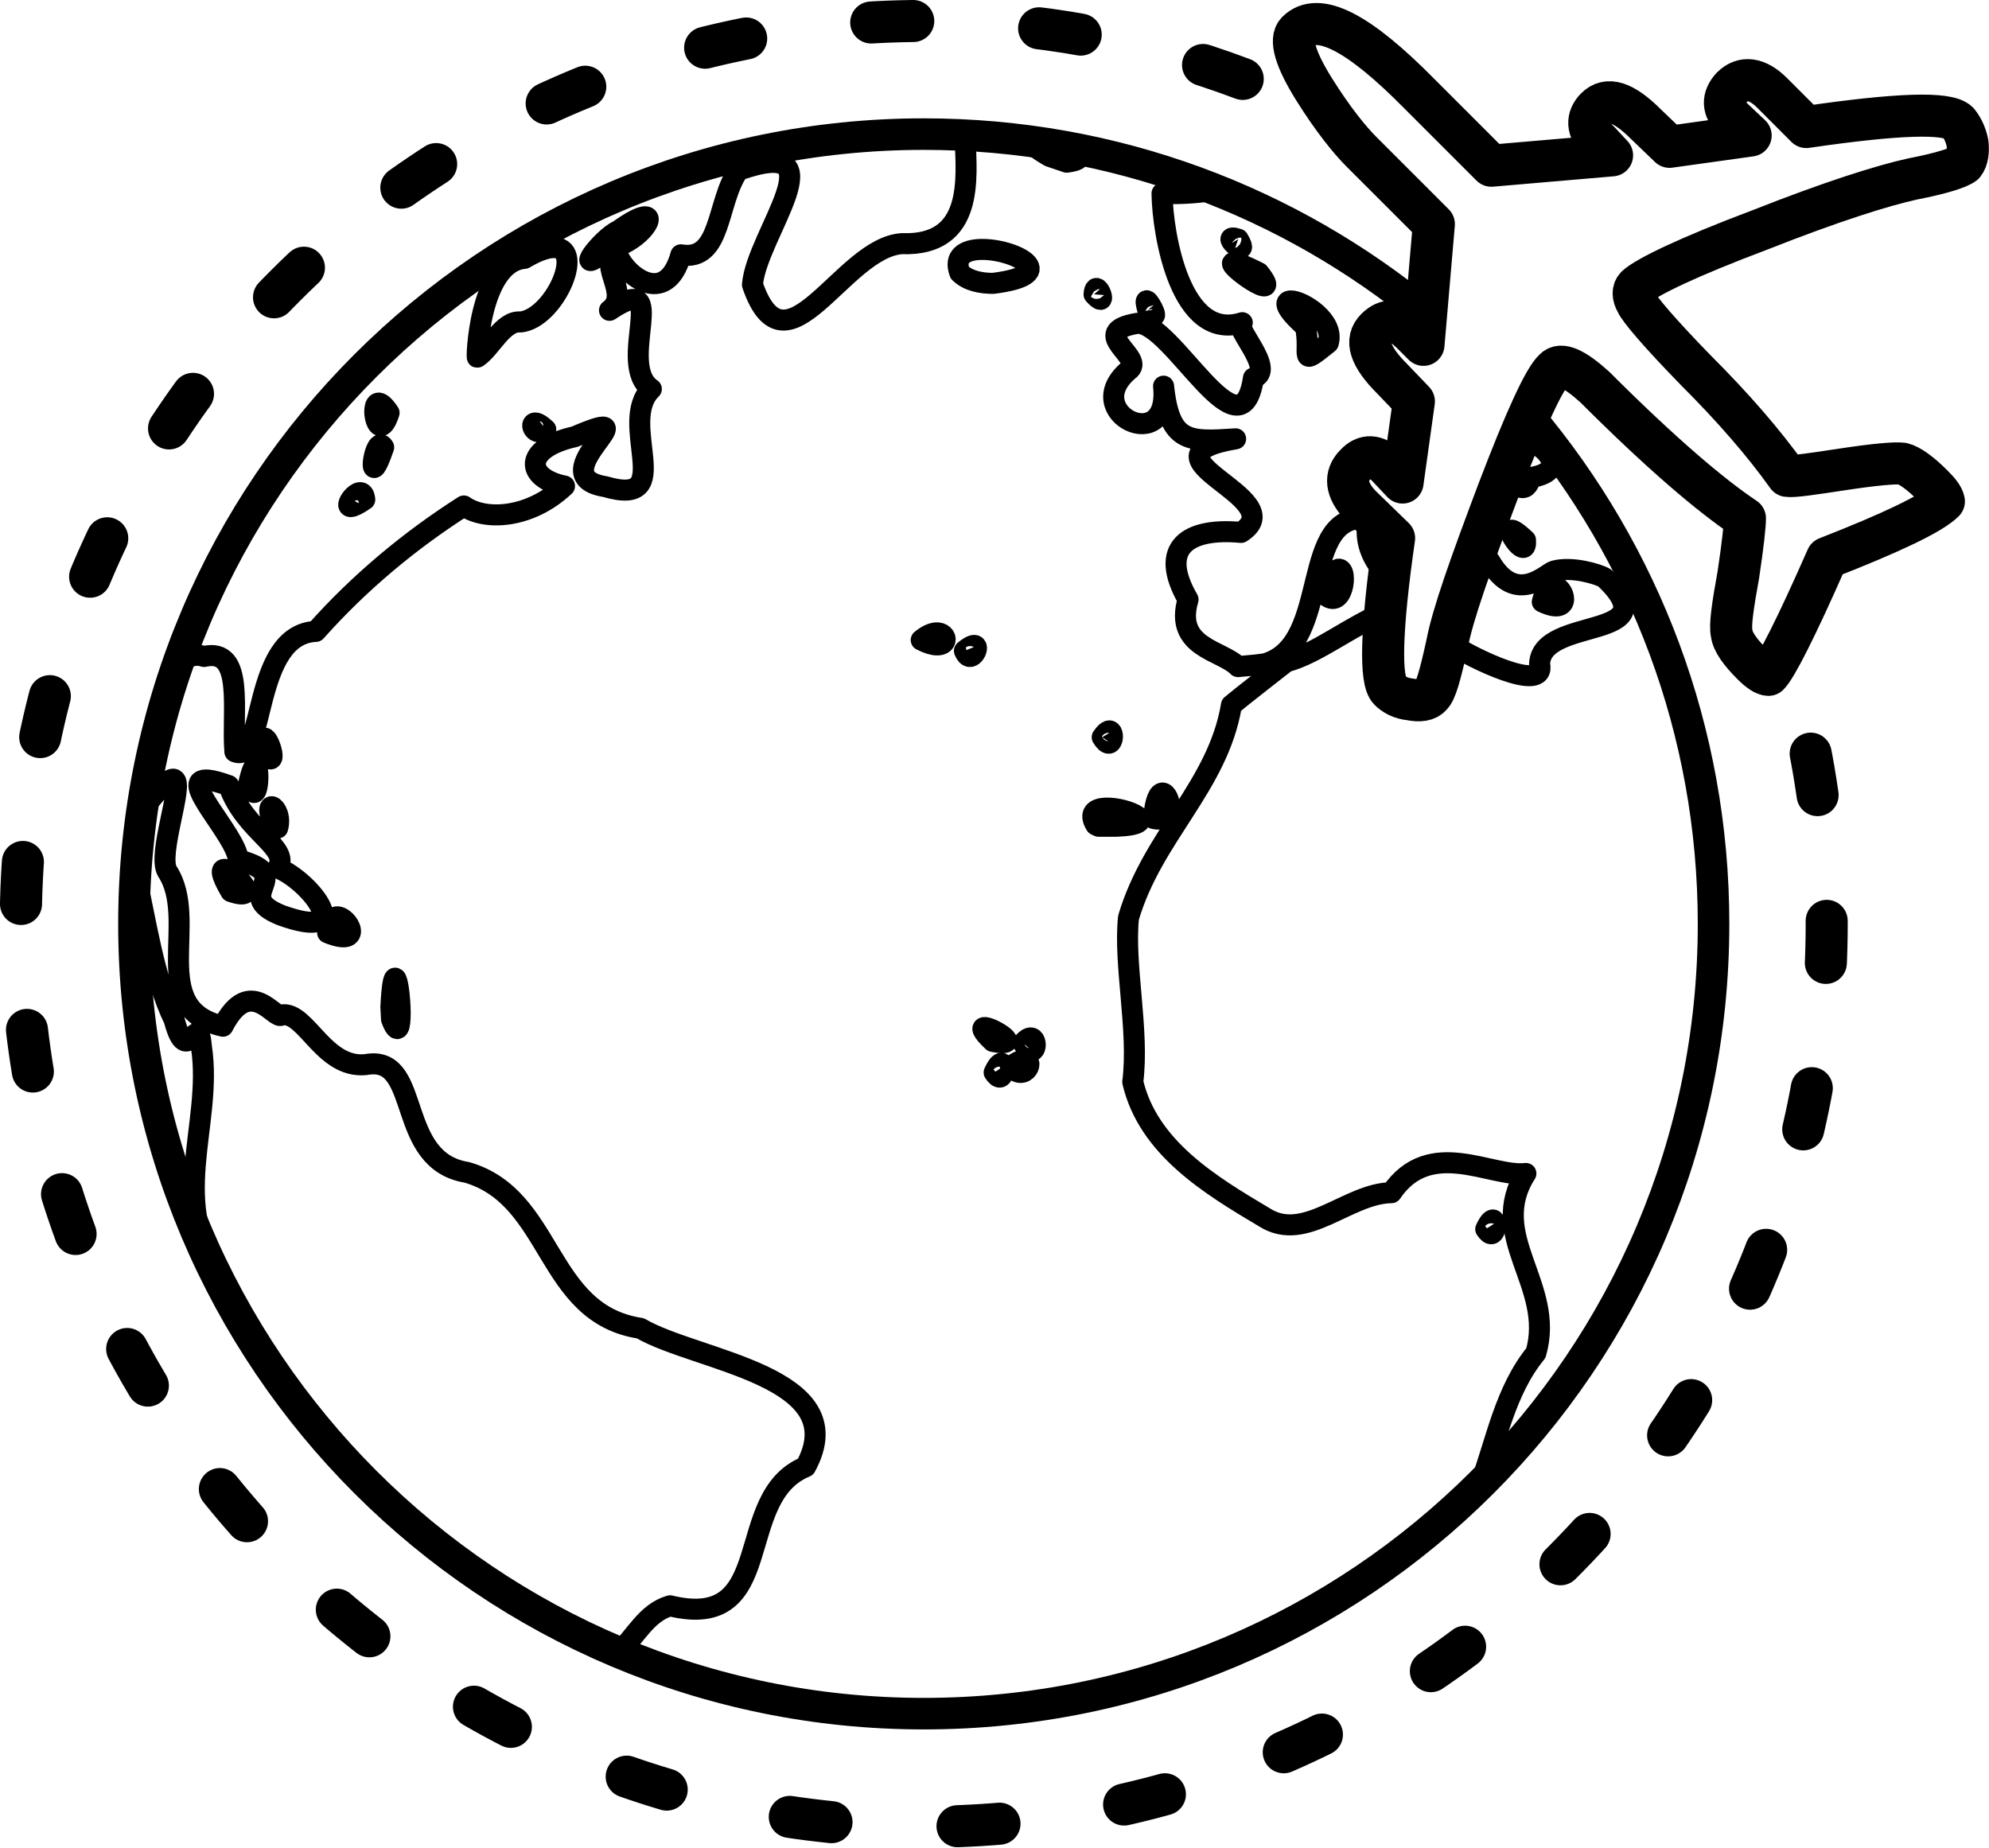
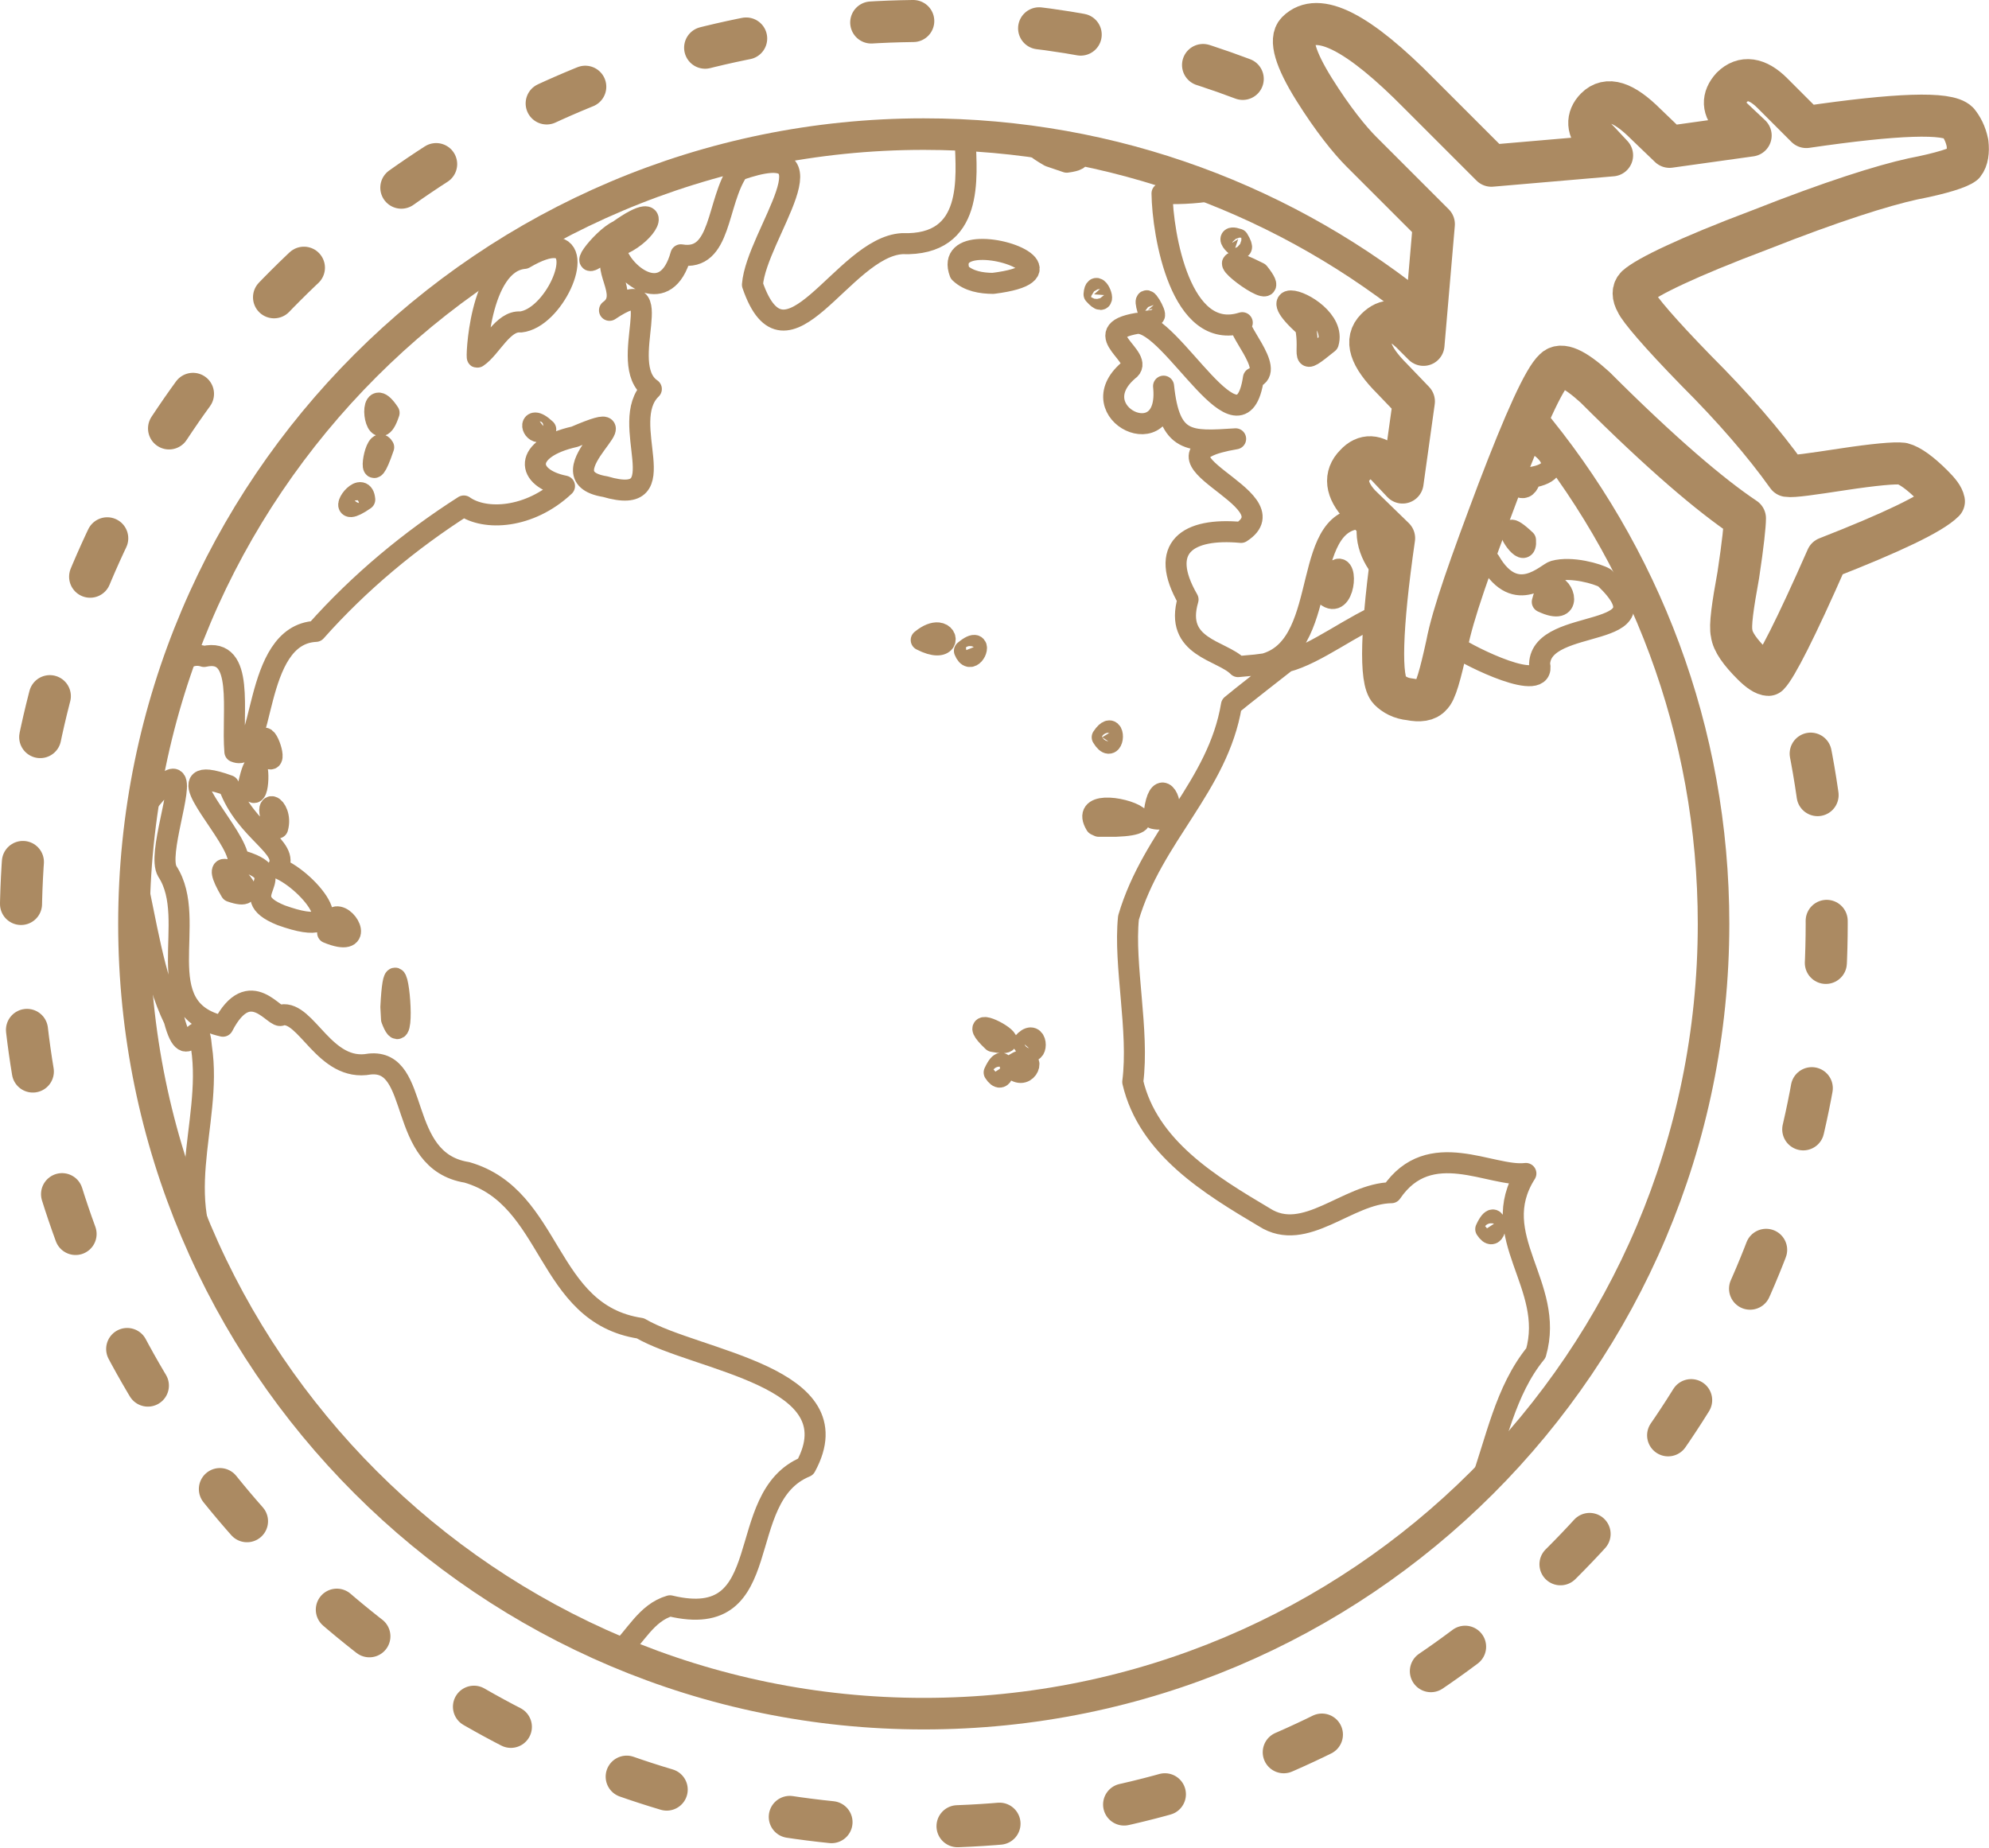
<svg xmlns="http://www.w3.org/2000/svg" width="945.816" height="878.476" viewBox="0 0 118.227 109.809" aria-hidden="true" role="img" class="iconify iconify--gis" preserveAspectRatio="xMidYMid" version="1.1" id="svg1">
  <defs id="defs1" />
-   <path d="M 84.774,18.691 C 76.654,11.992 66.246,7.972 54.911,7.972 c -25.892,0 -46.949,21.037 -46.949,46.949 0,25.912 21.061,46.949 46.949,46.949 25.889,0 46.938,-20.959 46.943,-46.942 0.002,-11.508 -4.127,-22.034 -10.978,-30.189" fill="#000000" id="path3" style="fill:none;fill-opacity:1;stroke:#000000;stroke-width:1.875;stroke-linecap:round;stroke-linejoin:round;stroke-dasharray:none;stroke-opacity:1" />
-   <path id="path2" style="fill:none;fill-opacity:1;stroke:#000000;stroke-width:1.25;stroke-linecap:round;stroke-linejoin:round;stroke-dasharray:none;stroke-opacity:1;paint-order:stroke fill markers" d="m 10.464,39.631 c 0.487,-0.54 1.048,-0.811 1.664,-0.607 2.444,-0.556 1.632,3.284 1.834,5.664 1.843,0.79 0.98,-6.975 4.81,-7.155 2.607,-2.935 5.631,-5.434 8.799,-7.455 1.237,0.882 3.897,0.775 5.983,-1.183 -2.325,-0.467 -2.491,-2.24 0.615,-2.937 4.942,-2.125 -2.23,2.327 1.805,2.97 4.379,1.29 0.666,-3.809 2.742,-5.803 -2.174,-1.48 1.315,-7.234 -2.487,-4.678 1.315,-0.94 -0.731,-2.704 0.444,-3.392 0.485,1.359 2.93,3.228 3.798,0.092 2.444,0.417 2.101,-3.122 3.42,-5.026 6.196,-2.183 1.067,3.823 0.835,6.803 1.993,5.81 5.356,-2.24 8.9,-2.44 4.307,0.147 3.815,-3.971 3.748,-6.175 C 56.453,8.13 55.523,8.016 54.591,7.93 m 6.775,0.48 c -0.092,0.119 0.153,0.388 1.016,0.883 L 63.405,9.641 C 64.688,9.482 64.136,9.043 63.288,8.717 m 9.037,2.547 c -0.808,0.182 -2.038,0.282 -3.254,0.234 0.03,2.411 1.1,8.853 4.77,7.684 -0.652,0.143 2.072,2.839 0.664,3.291 -0.749,5.038 -4.835,-3.362 -6.908,-3.252 -3.1,0.523 0.588,2.056 -0.53,2.806 -2.933,2.519 2.538,5.163 2.096,0.929 0.359,3.413 1.516,3.308 4.283,3.13 -6.321,1.068 3.519,3.517 0.324,5.563 -3.167,-0.292 -4.942,0.89 -3.152,3.99 -0.841,2.871 1.997,2.996 2.971,3.988 l 1.062,-0.097 0.688,-0.09 c -0.027,-0.004 -0.056,0.002 -0.082,-0.002 3.947,-1.215 1.906,-9.114 6.113,-8.598 -0.415,1.439 0.443,2.817 1.195,3.44 0.068,-0.564 0.147,-1.166 0.235,-1.8 -0.022,-0.038 -0.034,-0.067 -0.058,-0.106 -0.319,-0.403 -0.33,-0.604 -0.165,-0.665 l -1.729,-1.681 c -0.841,-0.897 -0.952,-1.738 -0.28,-2.41 0.561,-0.617 1.234,-0.562 1.849,0.055 l 0.952,1.01 0.673,-4.821 -1.29,-1.345 c -1.345,-1.345 -1.625,-2.298 -0.952,-2.97 0.617,-0.617 1.234,-0.561 1.962,0.113 l 0.007,-0.002 0.841,0.841 0.159,-1.846 M 38.289,12.89 c 0.792,-0.097 -0.458,1.624 -2.168,1.908 -2.28,1.901 -0.337,-0.668 0.635,-1.086 0.777,-0.556 1.269,-0.79 1.533,-0.822 z m 34.97,1.258 c 0.069,-0.006 0.177,0.013 0.34,0.068 0.734,1.216 -0.815,-0.031 -0.34,-0.068 z m -40.253,0.572 c 1.753,0.127 -0.115,4.218 -2.063,4.42 -1.044,-0.097 -1.757,1.55 -2.564,2.088 -0.079,0.36 0.064,-5.636 2.791,-5.868 0.834,-0.489 1.431,-0.67 1.836,-0.64 z m 25.238,0.109 c -0.894,0.037 -1.558,0.415 -1.193,1.387 0.522,0.503 1.283,0.625 1.976,0.629 4.27,-0.53 1.184,-2.098 -0.783,-2.015 z m 15.125,0.781 v 9.77e-4 c 0.189,0.017 0.633,0.185 1.457,0.601 1.664,2.099 -2.277,-0.676 -1.457,-0.602 z m -8.223,1.542 c -0.054,0.023 -0.099,0.125 -0.115,0.345 0.783,0.879 0.351,-0.449 0.115,-0.345 z m 3.024,0.726 c -0.064,-0.017 -0.07,0.122 0.058,0.56 0.842,0.958 0.132,-0.508 -0.058,-0.56 z m 8.56,0.01 c 0.688,-0.003 2.614,1.194 2.224,2.5 -1.858,1.502 -0.997,0.699 -1.36,-0.965 -1.244,-1.101 -1.276,-1.533 -0.864,-1.535 z m -54.199,6.074 c 0.136,0.016 0.33,0.179 0.596,0.58 -0.664,2.038 -1.184,-0.649 -0.596,-0.58 z m 68.35,0.747 c -0.194,0.437 -0.395,0.898 -0.617,1.435 1.134,-0.157 3.382,1.833 0.717,2.243 -0.268,1.071 -0.924,0.554 -1.487,-0.307 -0.155,0.396 -0.293,0.73 -0.458,1.164 -0.537,1.427 -0.988,2.655 -1.397,3.794 0.189,-0.15 0.47,-0.096 0.91,0.313 1.564,2.725 3.398,0.697 3.824,0.595 1.036,-0.289 2.599,0.166 3.01,0.409 3.965,3.786 -3.756,2.216 -3.869,5.111 0.419,1.853 -4.24,-0.495 -4.937,-1 -0.125,-0.336 -0.26,-0.629 -0.404,-0.887 -0.066,0.268 -0.122,0.517 -0.165,0.746 -0.393,1.794 -0.673,2.803 -0.952,3.028 -0.224,0.28 -0.673,0.337 -1.234,0.224 -0.561,-0.056 -0.952,-0.28 -1.234,-0.561 -0.384,-0.384 -0.471,-1.952 -0.24,-4.628 -1.93,0.737 -4.081,2.483 -5.891,2.95 -0.117,0.091 -2.929,2.285 -3.259,2.576 -0.803,4.825 -4.68,7.758 -6.12,12.639 -0.289,2.821 0.646,6.721 0.254,9.764 0.912,3.902 4.604,6.136 7.822,8.046 2.423,1.56 4.947,-1.428 7.553,-1.462 2.28,-3.353 5.931,-0.895 7.992,-1.143 -2.376,3.741 1.766,6.631 0.594,10.676 -1.838,2.248 -2.354,5.235 -3.338,7.918 M 31.816,25.144 c 0.123,0.001 0.326,0.1 0.623,0.38 -0.649,0.49 -0.993,-0.385 -0.623,-0.38 z m -9.213,1.299 c 0.065,-0.015 0.133,0.024 0.203,0.144 -0.933,2.746 -0.658,-0.043 -0.203,-0.144 z m -1.15,2.845 c 0.114,0.023 0.203,0.14 0.228,0.41 -1.687,1.173 -0.722,-0.51 -0.228,-0.41 z m 68.378,2.234 c 0.086,-0.037 0.334,0.102 0.846,0.584 0.091,1.222 -1.106,-0.474 -0.846,-0.584 z M 79.558,33.836 c -0.208,0.032 -0.526,0.394 -0.96,1.352 1.209,1.411 1.58,-1.446 0.96,-1.352 z m 7.719,0.22 c -0.293,0.84 -0.543,1.6 -0.745,2.266 0.616,0.089 0.607,-1.246 0.745,-2.266 z m 5.017,0.788 c -0.225,0.029 -0.462,0.283 -0.62,0.937 1.881,0.897 1.298,-1.025 0.621,-0.937 z m -36.538,2.779 c -0.244,-0.021 -0.584,0.081 -0.998,0.424 1.594,0.824 1.729,-0.359 0.997,-0.423 z m 2.205,0.752 c -0.099,-0.037 -0.298,0.032 -0.635,0.315 0.347,0.868 0.933,-0.203 0.635,-0.315 z m 7.939,5.078 c -0.096,0.023 -0.222,0.131 -0.384,0.373 0.615,1.017 0.8,-0.473 0.385,-0.373 z m -50.166,0.428 c -0.092,10e-4 -0.146,0.229 -0.092,0.879 0.976,1.161 0.366,-0.882 0.092,-0.879 z m -0.543,1.65 c -0.091,-0.015 -0.228,0.256 -0.41,1.063 0.55,1.601 0.685,-1.016 0.41,-1.063 z m 21.528,52.743 c 1.061,-0.965 1.68,-2.403 3.108,-2.815 6.48,1.567 3.658,-6.452 8.06,-8.266 2.948,-5.404 -6.464,-6.264 -9.824,-8.231 -5.683,-0.86 -5.15,-7.775 -10.31,-9.27 -4.225,-0.674 -2.692,-6.764 -5.79,-6.438 -2.674,0.497 -3.735,-3.183 -5.225,-2.92 -0.36,0.38 -1.866,-2.47 -3.486,0.67 -4.575,-1.013 -1.374,-6.266 -3.307,-9.207 -0.6,-1.01 0.985,-5.148 0.42,-5.461 l -9.76e-4,9.77e-4 c -0.188,-0.105 -0.615,0.216 -1.441,1.22 -0.13,-0.23 -0.218,-0.543 -0.272,-0.91 m -0.631,5.206 c 0.667,2.885 1.096,6.235 2.332,8.77 0.818,3.108 1.421,-0.805 1.625,1.645 0.694,4.626 -2.126,9.392 1.345,13.828 1.65,4.473 5.273,7.607 7.81,11.502 M 12.398,46.375 c -1.941,-0.201 1.631,3.228 1.772,4.738 3.595,0.97 -0.503,2.068 2.537,3.293 4.577,1.648 1.748,-2.033 -0.193,-2.808 0.761,-1.223 -1.931,-2.125 -2.92,-4.899 -0.529,-0.193 -0.918,-0.295 -1.196,-0.323 z m 56.703,0.766 c 1.71e-4,0 3.17e-4,2.44e-4 4.88e-4,2.44e-4 1.62e-4,0 3.26e-4,-2.44e-4 4.88e-4,-2.44e-4 z m 4.88e-4,2.44e-4 c -0.207,5.93e-4 -0.434,0.38 -0.53,1.513 1.341,0.323 0.984,-1.511 0.53,-1.513 z m -52.926,0.816 c -0.026,-0.008 -0.054,-0.004 -0.077,0.01 -0.104,0.067 -0.11,0.393 0.18,1.104 l 0.227,0.15 c 0.187,-0.664 -0.131,-1.213 -0.33,-1.264 z m 49.506,0.084 c -0.588,0.034 -0.967,0.301 -0.549,0.996 l 0.175,0.082 h 0.999 c 2.967,-0.098 0.667,-1.152 -0.625,-1.078 z m -52.29,3.645 c -0.263,-0.056 -0.3,0.249 0.33,1.312 1.924,0.668 0.25,-1.191 -0.33,-1.312 z m 6.596,2.818 c -0.24,0.03 -0.454,0.286 -0.512,0.947 2.204,0.901 1.233,-1.037 0.512,-0.947 z m 3.51,3.645 c -0.097,-0.039 -0.198,0.399 -0.264,1.714 l 0.039,0.725 c 0.781,2.084 0.517,-2.325 0.225,-2.439 z m 35.076,2.935 c -0.249,-0.026 -0.252,0.167 0.44,0.824 1.847,0.366 0.108,-0.764 -0.44,-0.824 z m 2.686,0.615 v 9.76e-4 c -0.115,0.001 -0.265,0.084 -0.453,0.3 0.766,1.204 0.95,-0.309 0.453,-0.301 z m -0.446,1.317 c -0.176,0.028 -0.423,0.145 -0.757,0.398 0.919,0.992 1.52,-0.522 0.757,-0.398 z m -1.29,0.193 c -0.094,-0.01 -0.236,0.128 -0.43,0.545 0.55,0.846 0.71,-0.515 0.43,-0.545 z m 29.22,9.313 c -0.094,-0.01 -0.236,0.127 -0.43,0.545 0.55,0.845 0.711,-0.515 0.43,-0.545 z" />
-   <path d="M 73.869,4.69 C 67.972,2.464 61.582,1.246 54.912,1.246 c -29.601,0 -53.676,24.051 -53.676,53.676 0,29.625 24.078,53.676 53.676,53.676 29.598,0 53.662,-23.961 53.668,-53.668 7.6e-4,-3.844 -0.402,-7.592 -1.167,-11.205" fill="#000000" id="path4" style="fill:none;fill-opacity:1;stroke:#000000;stroke-width:2.5;stroke-linecap:round;stroke-linejoin:round;stroke-dasharray:2.5, 7.5;stroke-dashoffset:0;stroke-opacity:1" />
-   <path d="m 83.771,19.658 0.841,0.841 0.617,-7.174 -4.315,-4.315 C 80.241,8.337 79.232,7.103 78.111,5.31 76.99,3.516 76.653,2.339 77.101,1.891 c 1.234,-1.234 3.643,0 7.287,3.7 l 4.26,4.26 7.174,-0.617 -0.786,-0.841 c -0.728,-0.673 -0.728,-1.401 -0.169,-1.962 0.673,-0.673 1.625,-0.393 2.97,0.952 l 1.401,1.345 4.821,-0.673 -1.01,-0.952 c -0.673,-0.617 -0.673,-1.29 -0.113,-1.907 0.673,-0.673 1.514,-0.561 2.411,0.337 l 2.018,2.018 c 5.381,-0.786 8.408,-0.897 9.023,-0.28 0.224,0.28 0.448,0.673 0.561,1.234 0.056,0.504 0,0.952 -0.224,1.234 -0.28,0.224 -1.29,0.561 -3.028,0.897 -1.794,0.393 -4.821,1.345 -9.081,3.028 -4.315,1.625 -6.726,2.803 -7.343,3.363 -0.224,0.224 -0.224,0.561 0,0.952 0.169,0.393 1.345,1.794 3.532,4.035 2.242,2.242 4.035,4.315 5.436,6.277 0.337,0.056 1.458,-0.113 3.307,-0.393 1.849,-0.28 3.083,-0.393 3.531,-0.337 0.448,0.113 1.065,0.561 1.794,1.29 0.393,0.393 0.617,0.673 0.673,0.952 -0.728,0.728 -3.083,1.849 -6.95,3.363 -1.849,4.204 -3.028,6.502 -3.476,6.95 -0.224,0 -0.561,-0.224 -0.952,-0.617 -0.728,-0.728 -1.177,-1.345 -1.234,-1.849 -0.113,-0.448 0.056,-1.625 0.393,-3.476 0.28,-1.849 0.393,-2.97 0.393,-3.363 -2.018,-1.345 -4.988,-3.867 -8.912,-7.791 -1.234,-1.121 -2.018,-1.458 -2.411,-1.065 -0.617,0.561 -1.738,3.028 -3.363,7.287 -1.625,4.315 -2.69,7.287 -3.028,9.081 -0.393,1.794 -0.673,2.803 -0.952,3.028 -0.224,0.28 -0.673,0.337 -1.234,0.224 -0.561,-0.056 -0.952,-0.28 -1.234,-0.561 -0.561,-0.561 -0.504,-3.587 0.28,-9.023 l -2.018,-1.962 c -0.841,-0.897 -0.952,-1.738 -0.28,-2.411 0.561,-0.617 1.234,-0.561 1.849,0.056 l 0.952,1.01 0.673,-4.821 -1.29,-1.345 c -1.345,-1.345 -1.625,-2.298 -0.952,-2.97 0.617,-0.617 1.234,-0.561 1.962,0.113 z" id="path1" style="fill:none;fill-opacity:1;stroke:#000000;stroke-width:2.5;stroke-linecap:round;stroke-linejoin:round;stroke-dasharray:none;stroke-opacity:1" />
+   <path d="M 84.774,18.691 C 76.654,11.992 66.246,7.972 54.911,7.972 c -25.892,0 -46.949,21.037 -46.949,46.949 0,25.912 21.061,46.949 46.949,46.949 25.889,0 46.938,-20.959 46.943,-46.942 0.002,-11.508 -4.127,-22.034 -10.978,-30.189" fill="#000000" id="path3" style="fill:none;fill-opacity:1;stroke:#ab8a62;stroke-width:1.875;stroke-linecap:round;stroke-linejoin:round;stroke-dasharray:none;stroke-opacity:1" />
+   <path id="path2" style="fill:none;fill-opacity:1;stroke:#ab8a62;stroke-width:1.25;stroke-linecap:round;stroke-linejoin:round;stroke-dasharray:none;stroke-opacity:1;paint-order:stroke fill markers" d="m 10.464,39.631 c 0.487,-0.54 1.048,-0.811 1.664,-0.607 2.444,-0.556 1.632,3.284 1.834,5.664 1.843,0.79 0.98,-6.975 4.81,-7.155 2.607,-2.935 5.631,-5.434 8.799,-7.455 1.237,0.882 3.897,0.775 5.983,-1.183 -2.325,-0.467 -2.491,-2.24 0.615,-2.937 4.942,-2.125 -2.23,2.327 1.805,2.97 4.379,1.29 0.666,-3.809 2.742,-5.803 -2.174,-1.48 1.315,-7.234 -2.487,-4.678 1.315,-0.94 -0.731,-2.704 0.444,-3.392 0.485,1.359 2.93,3.228 3.798,0.092 2.444,0.417 2.101,-3.122 3.42,-5.026 6.196,-2.183 1.067,3.823 0.835,6.803 1.993,5.81 5.356,-2.24 8.9,-2.44 4.307,0.147 3.815,-3.971 3.748,-6.175 C 56.453,8.13 55.523,8.016 54.591,7.93 m 6.775,0.48 c -0.092,0.119 0.153,0.388 1.016,0.883 L 63.405,9.641 C 64.688,9.482 64.136,9.043 63.288,8.717 m 9.037,2.547 c -0.808,0.182 -2.038,0.282 -3.254,0.234 0.03,2.411 1.1,8.853 4.77,7.684 -0.652,0.143 2.072,2.839 0.664,3.291 -0.749,5.038 -4.835,-3.362 -6.908,-3.252 -3.1,0.523 0.588,2.056 -0.53,2.806 -2.933,2.519 2.538,5.163 2.096,0.929 0.359,3.413 1.516,3.308 4.283,3.13 -6.321,1.068 3.519,3.517 0.324,5.563 -3.167,-0.292 -4.942,0.89 -3.152,3.99 -0.841,2.871 1.997,2.996 2.971,3.988 l 1.062,-0.097 0.688,-0.09 c -0.027,-0.004 -0.056,0.002 -0.082,-0.002 3.947,-1.215 1.906,-9.114 6.113,-8.598 -0.415,1.439 0.443,2.817 1.195,3.44 0.068,-0.564 0.147,-1.166 0.235,-1.8 -0.022,-0.038 -0.034,-0.067 -0.058,-0.106 -0.319,-0.403 -0.33,-0.604 -0.165,-0.665 l -1.729,-1.681 c -0.841,-0.897 -0.952,-1.738 -0.28,-2.41 0.561,-0.617 1.234,-0.562 1.849,0.055 l 0.952,1.01 0.673,-4.821 -1.29,-1.345 c -1.345,-1.345 -1.625,-2.298 -0.952,-2.97 0.617,-0.617 1.234,-0.561 1.962,0.113 l 0.007,-0.002 0.841,0.841 0.159,-1.846 M 38.289,12.89 c 0.792,-0.097 -0.458,1.624 -2.168,1.908 -2.28,1.901 -0.337,-0.668 0.635,-1.086 0.777,-0.556 1.269,-0.79 1.533,-0.822 z m 34.97,1.258 c 0.069,-0.006 0.177,0.013 0.34,0.068 0.734,1.216 -0.815,-0.031 -0.34,-0.068 z m -40.253,0.572 c 1.753,0.127 -0.115,4.218 -2.063,4.42 -1.044,-0.097 -1.757,1.55 -2.564,2.088 -0.079,0.36 0.064,-5.636 2.791,-5.868 0.834,-0.489 1.431,-0.67 1.836,-0.64 z m 25.238,0.109 c -0.894,0.037 -1.558,0.415 -1.193,1.387 0.522,0.503 1.283,0.625 1.976,0.629 4.27,-0.53 1.184,-2.098 -0.783,-2.015 z m 15.125,0.781 v 9.77e-4 c 0.189,0.017 0.633,0.185 1.457,0.601 1.664,2.099 -2.277,-0.676 -1.457,-0.602 z m -8.223,1.542 c -0.054,0.023 -0.099,0.125 -0.115,0.345 0.783,0.879 0.351,-0.449 0.115,-0.345 z m 3.024,0.726 c -0.064,-0.017 -0.07,0.122 0.058,0.56 0.842,0.958 0.132,-0.508 -0.058,-0.56 z m 8.56,0.01 c 0.688,-0.003 2.614,1.194 2.224,2.5 -1.858,1.502 -0.997,0.699 -1.36,-0.965 -1.244,-1.101 -1.276,-1.533 -0.864,-1.535 z m -54.199,6.074 c 0.136,0.016 0.33,0.179 0.596,0.58 -0.664,2.038 -1.184,-0.649 -0.596,-0.58 z m 68.35,0.747 c -0.194,0.437 -0.395,0.898 -0.617,1.435 1.134,-0.157 3.382,1.833 0.717,2.243 -0.268,1.071 -0.924,0.554 -1.487,-0.307 -0.155,0.396 -0.293,0.73 -0.458,1.164 -0.537,1.427 -0.988,2.655 -1.397,3.794 0.189,-0.15 0.47,-0.096 0.91,0.313 1.564,2.725 3.398,0.697 3.824,0.595 1.036,-0.289 2.599,0.166 3.01,0.409 3.965,3.786 -3.756,2.216 -3.869,5.111 0.419,1.853 -4.24,-0.495 -4.937,-1 -0.125,-0.336 -0.26,-0.629 -0.404,-0.887 -0.066,0.268 -0.122,0.517 -0.165,0.746 -0.393,1.794 -0.673,2.803 -0.952,3.028 -0.224,0.28 -0.673,0.337 -1.234,0.224 -0.561,-0.056 -0.952,-0.28 -1.234,-0.561 -0.384,-0.384 -0.471,-1.952 -0.24,-4.628 -1.93,0.737 -4.081,2.483 -5.891,2.95 -0.117,0.091 -2.929,2.285 -3.259,2.576 -0.803,4.825 -4.68,7.758 -6.12,12.639 -0.289,2.821 0.646,6.721 0.254,9.764 0.912,3.902 4.604,6.136 7.822,8.046 2.423,1.56 4.947,-1.428 7.553,-1.462 2.28,-3.353 5.931,-0.895 7.992,-1.143 -2.376,3.741 1.766,6.631 0.594,10.676 -1.838,2.248 -2.354,5.235 -3.338,7.918 M 31.816,25.144 c 0.123,0.001 0.326,0.1 0.623,0.38 -0.649,0.49 -0.993,-0.385 -0.623,-0.38 z m -9.213,1.299 c 0.065,-0.015 0.133,0.024 0.203,0.144 -0.933,2.746 -0.658,-0.043 -0.203,-0.144 z m -1.15,2.845 c 0.114,0.023 0.203,0.14 0.228,0.41 -1.687,1.173 -0.722,-0.51 -0.228,-0.41 z m 68.378,2.234 c 0.086,-0.037 0.334,0.102 0.846,0.584 0.091,1.222 -1.106,-0.474 -0.846,-0.584 z M 79.558,33.836 c -0.208,0.032 -0.526,0.394 -0.96,1.352 1.209,1.411 1.58,-1.446 0.96,-1.352 z m 7.719,0.22 c -0.293,0.84 -0.543,1.6 -0.745,2.266 0.616,0.089 0.607,-1.246 0.745,-2.266 z m 5.017,0.788 c -0.225,0.029 -0.462,0.283 -0.62,0.937 1.881,0.897 1.298,-1.025 0.621,-0.937 z m -36.538,2.779 c -0.244,-0.021 -0.584,0.081 -0.998,0.424 1.594,0.824 1.729,-0.359 0.997,-0.423 z m 2.205,0.752 c -0.099,-0.037 -0.298,0.032 -0.635,0.315 0.347,0.868 0.933,-0.203 0.635,-0.315 z m 7.939,5.078 c -0.096,0.023 -0.222,0.131 -0.384,0.373 0.615,1.017 0.8,-0.473 0.385,-0.373 z m -50.166,0.428 c -0.092,10e-4 -0.146,0.229 -0.092,0.879 0.976,1.161 0.366,-0.882 0.092,-0.879 z m -0.543,1.65 c -0.091,-0.015 -0.228,0.256 -0.41,1.063 0.55,1.601 0.685,-1.016 0.41,-1.063 z m 21.528,52.743 c 1.061,-0.965 1.68,-2.403 3.108,-2.815 6.48,1.567 3.658,-6.452 8.06,-8.266 2.948,-5.404 -6.464,-6.264 -9.824,-8.231 -5.683,-0.86 -5.15,-7.775 -10.31,-9.27 -4.225,-0.674 -2.692,-6.764 -5.79,-6.438 -2.674,0.497 -3.735,-3.183 -5.225,-2.92 -0.36,0.38 -1.866,-2.47 -3.486,0.67 -4.575,-1.013 -1.374,-6.266 -3.307,-9.207 -0.6,-1.01 0.985,-5.148 0.42,-5.461 l -9.76e-4,9.77e-4 c -0.188,-0.105 -0.615,0.216 -1.441,1.22 -0.13,-0.23 -0.218,-0.543 -0.272,-0.91 m -0.631,5.206 c 0.667,2.885 1.096,6.235 2.332,8.77 0.818,3.108 1.421,-0.805 1.625,1.645 0.694,4.626 -2.126,9.392 1.345,13.828 1.65,4.473 5.273,7.607 7.81,11.502 M 12.398,46.375 c -1.941,-0.201 1.631,3.228 1.772,4.738 3.595,0.97 -0.503,2.068 2.537,3.293 4.577,1.648 1.748,-2.033 -0.193,-2.808 0.761,-1.223 -1.931,-2.125 -2.92,-4.899 -0.529,-0.193 -0.918,-0.295 -1.196,-0.323 z m 56.703,0.766 c 1.71e-4,0 3.17e-4,2.44e-4 4.88e-4,2.44e-4 1.62e-4,0 3.26e-4,-2.44e-4 4.88e-4,-2.44e-4 z m 4.88e-4,2.44e-4 c -0.207,5.93e-4 -0.434,0.38 -0.53,1.513 1.341,0.323 0.984,-1.511 0.53,-1.513 z m -52.926,0.816 c -0.026,-0.008 -0.054,-0.004 -0.077,0.01 -0.104,0.067 -0.11,0.393 0.18,1.104 l 0.227,0.15 c 0.187,-0.664 -0.131,-1.213 -0.33,-1.264 z m 49.506,0.084 c -0.588,0.034 -0.967,0.301 -0.549,0.996 l 0.175,0.082 h 0.999 c 2.967,-0.098 0.667,-1.152 -0.625,-1.078 z m -52.29,3.645 c -0.263,-0.056 -0.3,0.249 0.33,1.312 1.924,0.668 0.25,-1.191 -0.33,-1.312 z m 6.596,2.818 c -0.24,0.03 -0.454,0.286 -0.512,0.947 2.204,0.901 1.233,-1.037 0.512,-0.947 z m 3.51,3.645 c -0.097,-0.039 -0.198,0.399 -0.264,1.714 l 0.039,0.725 c 0.781,2.084 0.517,-2.325 0.225,-2.439 z m 35.076,2.935 c -0.249,-0.026 -0.252,0.167 0.44,0.824 1.847,0.366 0.108,-0.764 -0.44,-0.824 z m 2.686,0.615 v 9.76e-4 c -0.115,0.001 -0.265,0.084 -0.453,0.3 0.766,1.204 0.95,-0.309 0.453,-0.301 z m -0.446,1.317 c -0.176,0.028 -0.423,0.145 -0.757,0.398 0.919,0.992 1.52,-0.522 0.757,-0.398 z m -1.29,0.193 c -0.094,-0.01 -0.236,0.128 -0.43,0.545 0.55,0.846 0.71,-0.515 0.43,-0.545 z m 29.22,9.313 c -0.094,-0.01 -0.236,0.127 -0.43,0.545 0.55,0.845 0.711,-0.515 0.43,-0.545 z" />
+   <path d="M 73.869,4.69 C 67.972,2.464 61.582,1.246 54.912,1.246 c -29.601,0 -53.676,24.051 -53.676,53.676 0,29.625 24.078,53.676 53.676,53.676 29.598,0 53.662,-23.961 53.668,-53.668 7.6e-4,-3.844 -0.402,-7.592 -1.167,-11.205" fill="#000000" id="path4" style="fill:none;fill-opacity:1;stroke:#ab8a62;stroke-width:2.5;stroke-linecap:round;stroke-linejoin:round;stroke-dasharray:2.5, 7.5;stroke-dashoffset:0;stroke-opacity:1" />
+   <path d="m 83.771,19.658 0.841,0.841 0.617,-7.174 -4.315,-4.315 C 80.241,8.337 79.232,7.103 78.111,5.31 76.99,3.516 76.653,2.339 77.101,1.891 c 1.234,-1.234 3.643,0 7.287,3.7 l 4.26,4.26 7.174,-0.617 -0.786,-0.841 c -0.728,-0.673 -0.728,-1.401 -0.169,-1.962 0.673,-0.673 1.625,-0.393 2.97,0.952 l 1.401,1.345 4.821,-0.673 -1.01,-0.952 c -0.673,-0.617 -0.673,-1.29 -0.113,-1.907 0.673,-0.673 1.514,-0.561 2.411,0.337 l 2.018,2.018 c 5.381,-0.786 8.408,-0.897 9.023,-0.28 0.224,0.28 0.448,0.673 0.561,1.234 0.056,0.504 0,0.952 -0.224,1.234 -0.28,0.224 -1.29,0.561 -3.028,0.897 -1.794,0.393 -4.821,1.345 -9.081,3.028 -4.315,1.625 -6.726,2.803 -7.343,3.363 -0.224,0.224 -0.224,0.561 0,0.952 0.169,0.393 1.345,1.794 3.532,4.035 2.242,2.242 4.035,4.315 5.436,6.277 0.337,0.056 1.458,-0.113 3.307,-0.393 1.849,-0.28 3.083,-0.393 3.531,-0.337 0.448,0.113 1.065,0.561 1.794,1.29 0.393,0.393 0.617,0.673 0.673,0.952 -0.728,0.728 -3.083,1.849 -6.95,3.363 -1.849,4.204 -3.028,6.502 -3.476,6.95 -0.224,0 -0.561,-0.224 -0.952,-0.617 -0.728,-0.728 -1.177,-1.345 -1.234,-1.849 -0.113,-0.448 0.056,-1.625 0.393,-3.476 0.28,-1.849 0.393,-2.97 0.393,-3.363 -2.018,-1.345 -4.988,-3.867 -8.912,-7.791 -1.234,-1.121 -2.018,-1.458 -2.411,-1.065 -0.617,0.561 -1.738,3.028 -3.363,7.287 -1.625,4.315 -2.69,7.287 -3.028,9.081 -0.393,1.794 -0.673,2.803 -0.952,3.028 -0.224,0.28 -0.673,0.337 -1.234,0.224 -0.561,-0.056 -0.952,-0.28 -1.234,-0.561 -0.561,-0.561 -0.504,-3.587 0.28,-9.023 l -2.018,-1.962 c -0.841,-0.897 -0.952,-1.738 -0.28,-2.411 0.561,-0.617 1.234,-0.561 1.849,0.056 l 0.952,1.01 0.673,-4.821 -1.29,-1.345 c -1.345,-1.345 -1.625,-2.298 -0.952,-2.97 0.617,-0.617 1.234,-0.561 1.962,0.113 z" id="path1" style="fill:none;fill-opacity:1;stroke:#ab8a62;stroke-width:2.5;stroke-linecap:round;stroke-linejoin:round;stroke-dasharray:none;stroke-opacity:1" />
</svg>
